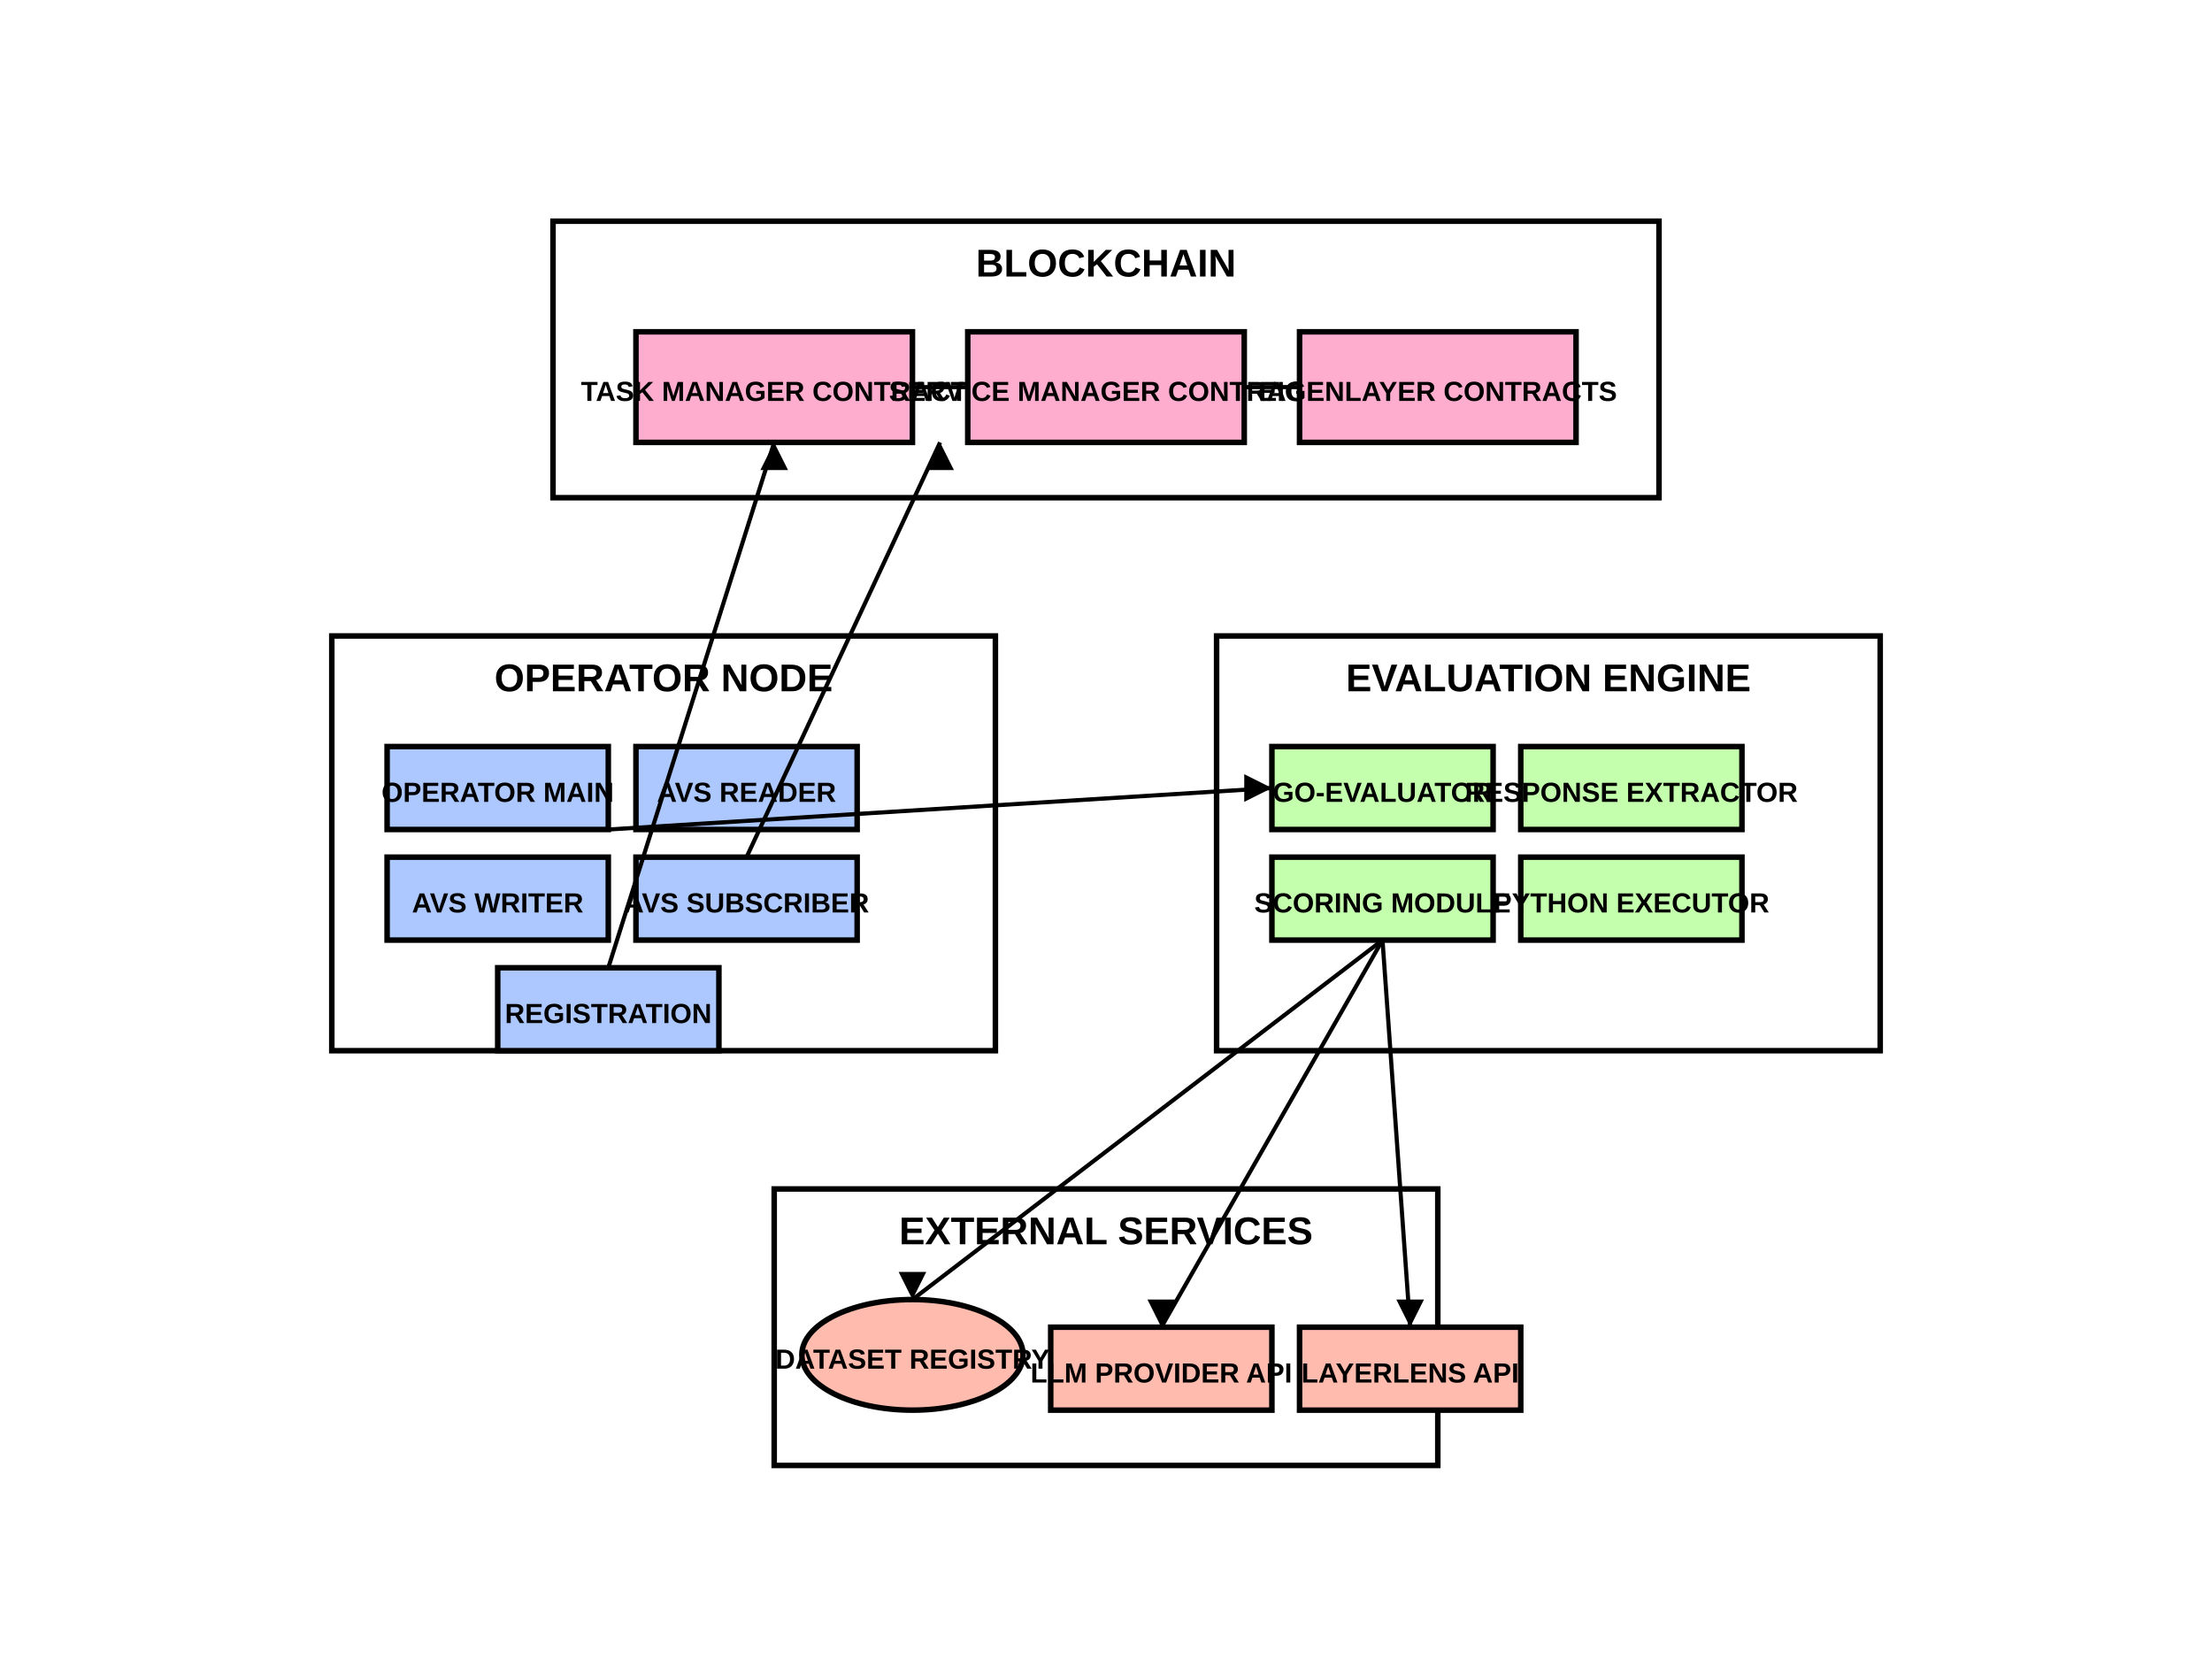
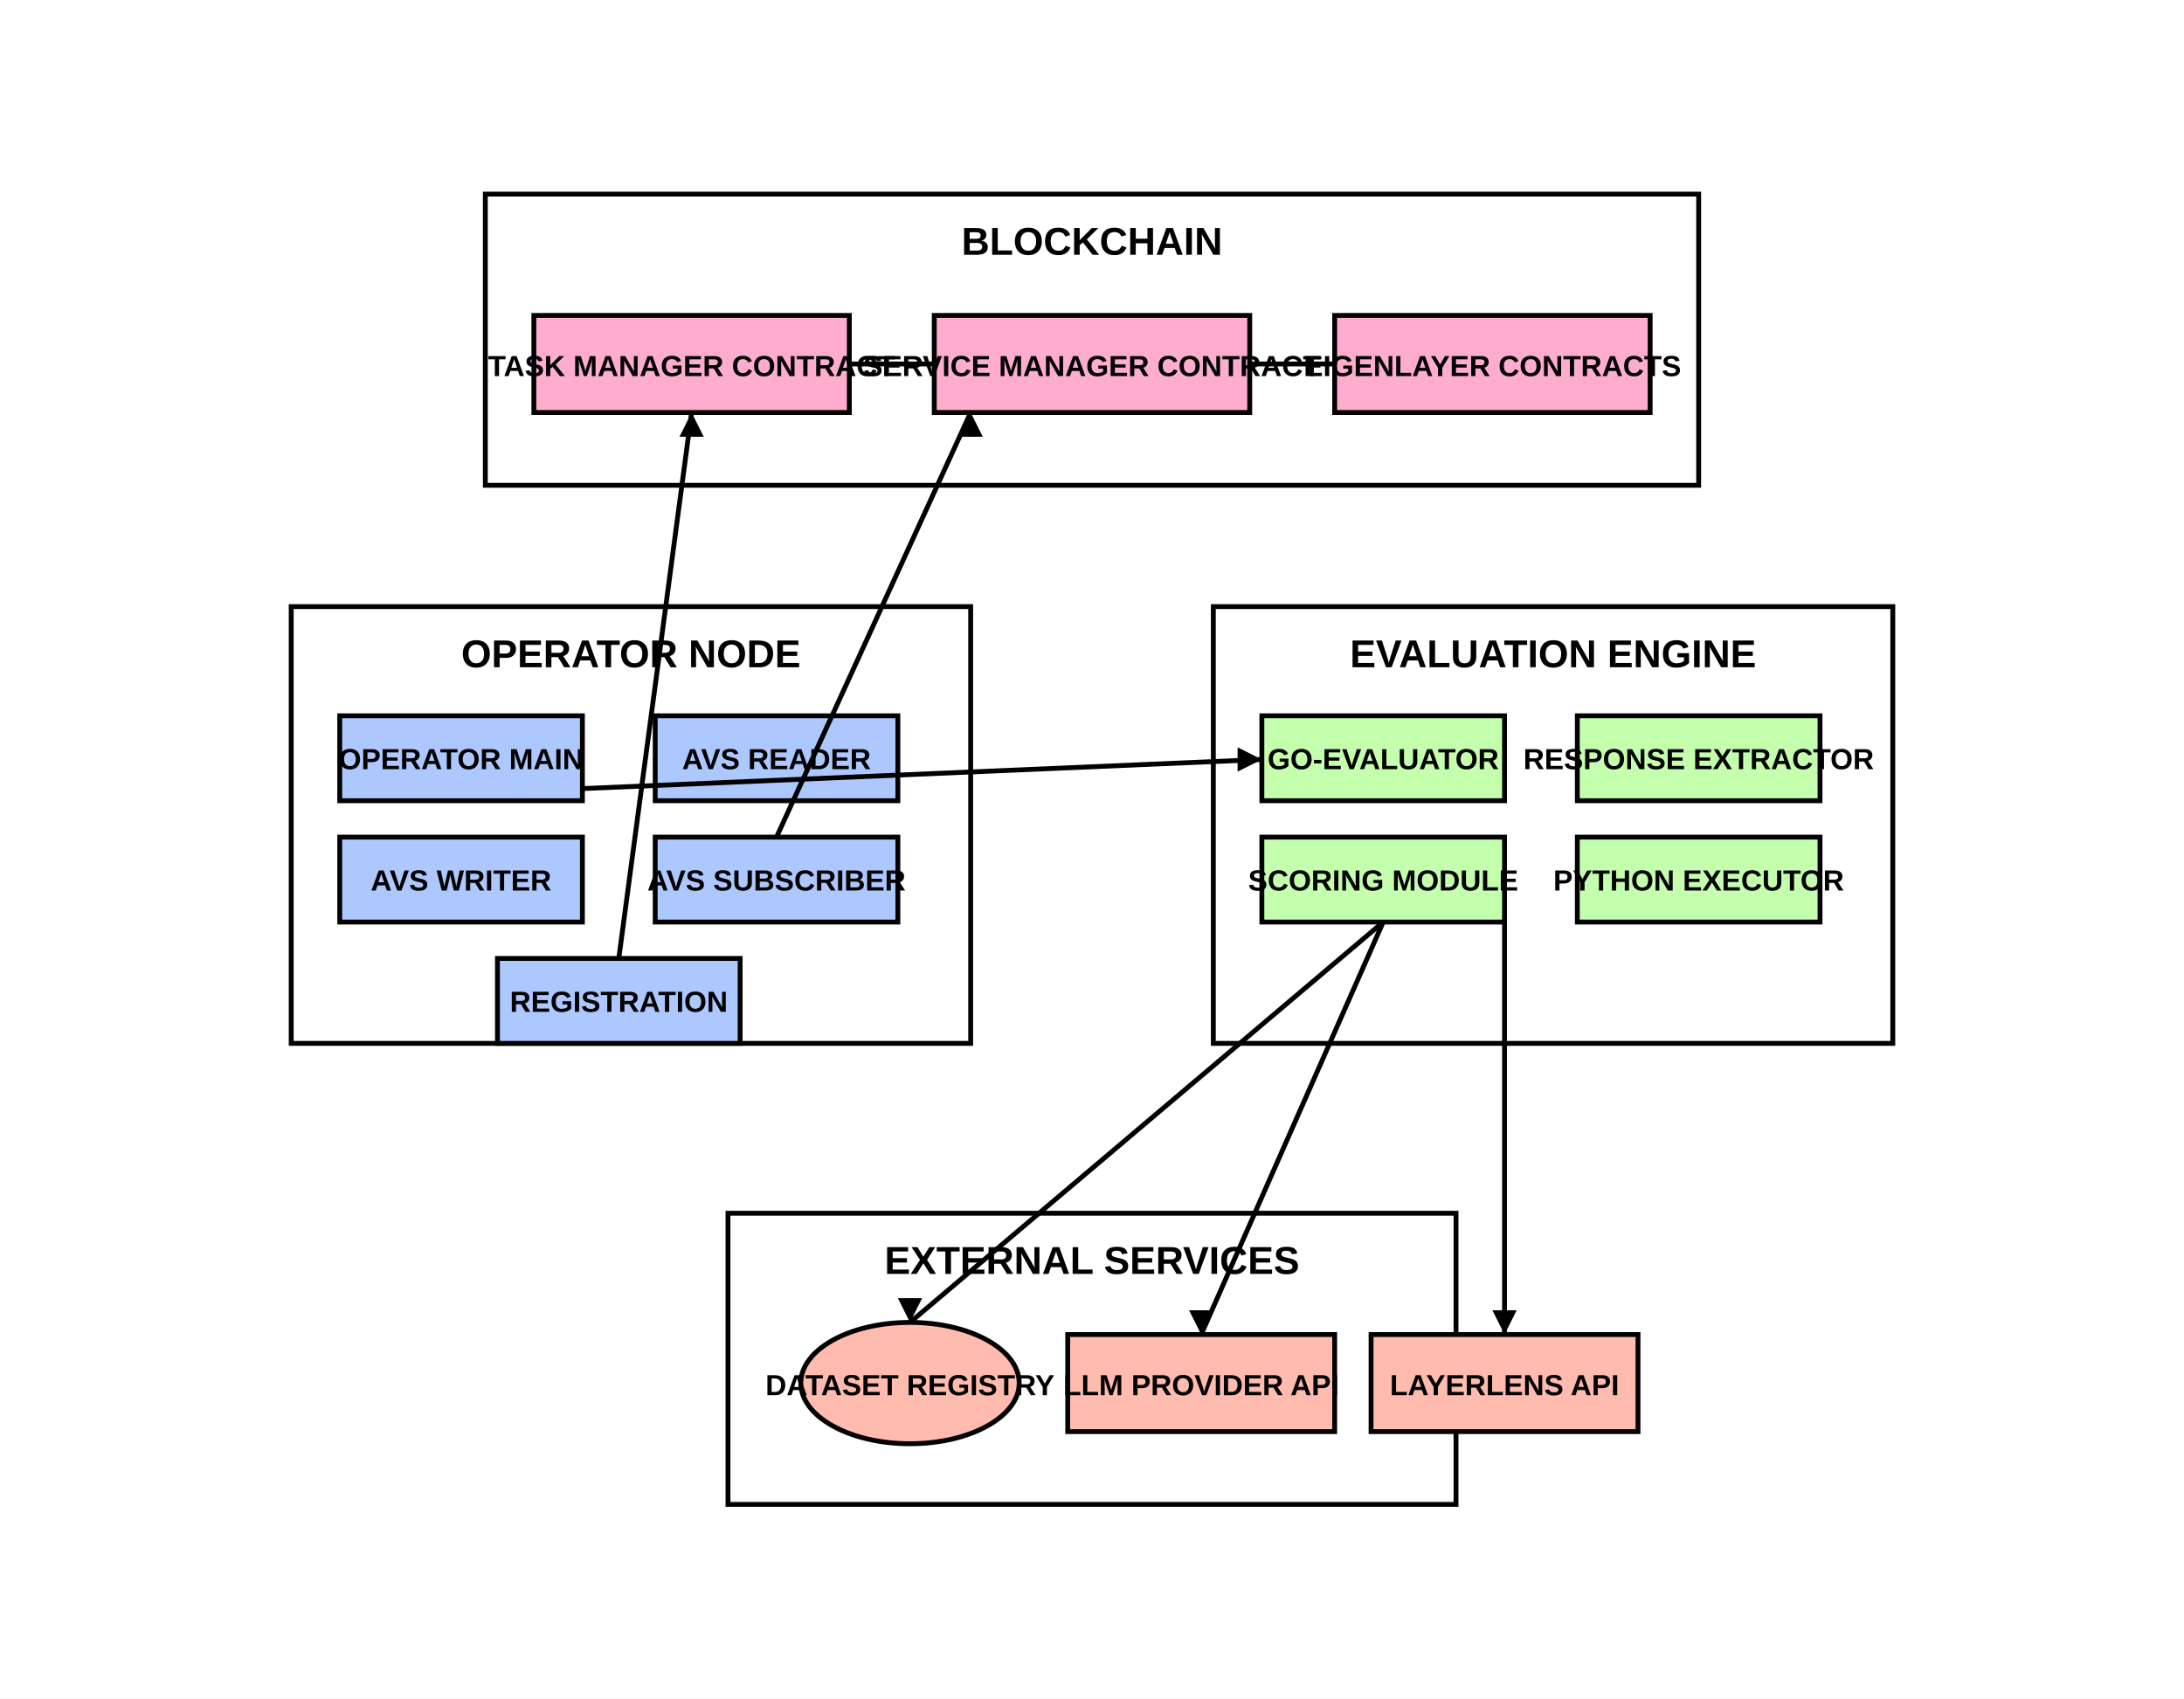
- <svg xmlns="http://www.w3.org/2000/svg" width="800" height="600">
-   <rect width="800" height="600" fill="#ffffff" />
-   <rect x="200" y="80" width="400" height="100" fill="#ffffff" stroke="#000000" stroke-width="2" />
-   <text x="400" y="100" font-family="Arial" font-size="14" font-weight="bold" text-anchor="middle">BLOCKCHAIN</text>
-   <rect x="230" y="120" width="100" height="40" fill="#ffadce" stroke="#000000" stroke-width="2" />
-   <text x="280" y="145" font-family="Arial" font-size="10" font-weight="bold" text-anchor="middle">TASK MANAGER CONTRACT</text>
-   <rect x="350" y="120" width="100" height="40" fill="#ffadce" stroke="#000000" stroke-width="2" />
-   <text x="400" y="145" font-family="Arial" font-size="10" font-weight="bold" text-anchor="middle">SERVICE MANAGER CONTRACT</text>
-   <rect x="470" y="120" width="100" height="40" fill="#ffadce" stroke="#000000" stroke-width="2" />
-   <text x="520" y="145" font-family="Arial" font-size="10" font-weight="bold" text-anchor="middle">EIGENLAYER CONTRACTS</text>
-   <rect x="120" y="230" width="240" height="150" fill="#ffffff" stroke="#000000" stroke-width="2" />
-   <text x="240" y="250" font-family="Arial" font-size="14" font-weight="bold" text-anchor="middle">OPERATOR NODE</text>
-   <rect x="140" y="270" width="80" height="30" fill="#adc8ff" stroke="#000000" stroke-width="2" />
-   <text x="180" y="290" font-family="Arial" font-size="10" font-weight="bold" text-anchor="middle">OPERATOR MAIN</text>
-   <rect x="230" y="270" width="80" height="30" fill="#adc8ff" stroke="#000000" stroke-width="2" />
-   <text x="270" y="290" font-family="Arial" font-size="10" font-weight="bold" text-anchor="middle">AVS READER</text>
-   <rect x="140" y="310" width="80" height="30" fill="#adc8ff" stroke="#000000" stroke-width="2" />
-   <text x="180" y="330" font-family="Arial" font-size="10" font-weight="bold" text-anchor="middle">AVS WRITER</text>
-   <rect x="230" y="310" width="80" height="30" fill="#adc8ff" stroke="#000000" stroke-width="2" />
-   <text x="270" y="330" font-family="Arial" font-size="10" font-weight="bold" text-anchor="middle">AVS SUBSCRIBER</text>
-   <rect x="180" y="350" width="80" height="30" fill="#adc8ff" stroke="#000000" stroke-width="2" />
-   <text x="220" y="370" font-family="Arial" font-size="10" font-weight="bold" text-anchor="middle">REGISTRATION</text>
-   <rect x="440" y="230" width="240" height="150" fill="#ffffff" stroke="#000000" stroke-width="2" />
-   <text x="560" y="250" font-family="Arial" font-size="14" font-weight="bold" text-anchor="middle">EVALUATION ENGINE</text>
-   <rect x="460" y="270" width="80" height="30" fill="#c4ffad" stroke="#000000" stroke-width="2" />
-   <text x="500" y="290" font-family="Arial" font-size="10" font-weight="bold" text-anchor="middle">GO-EVALUATOR</text>
-   <rect x="550" y="270" width="80" height="30" fill="#c4ffad" stroke="#000000" stroke-width="2" />
-   <text x="590" y="290" font-family="Arial" font-size="10" font-weight="bold" text-anchor="middle">RESPONSE EXTRACTOR</text>
-   <rect x="460" y="310" width="80" height="30" fill="#c4ffad" stroke="#000000" stroke-width="2" />
-   <text x="500" y="330" font-family="Arial" font-size="10" font-weight="bold" text-anchor="middle">SCORING MODULE</text>
-   <rect x="550" y="310" width="80" height="30" fill="#c4ffad" stroke="#000000" stroke-width="2" />
-   <text x="590" y="330" font-family="Arial" font-size="10" font-weight="bold" text-anchor="middle">PYTHON EXECUTOR</text>
-   <rect x="280" y="430" width="240" height="100" fill="#ffffff" stroke="#000000" stroke-width="2" />
-   <text x="400" y="450" font-family="Arial" font-size="14" font-weight="bold" text-anchor="middle">EXTERNAL SERVICES</text>
-   <ellipse cx="330" cy="490" rx="40" ry="20" fill="#ffbbad" stroke="#000000" stroke-width="2" />
-   <text x="330" y="495" font-family="Arial" font-size="10" font-weight="bold" text-anchor="middle">DATASET REGISTRY</text>
-   <rect x="380" y="480" width="80" height="30" fill="#ffbbad" stroke="#000000" stroke-width="2" />
-   <text x="420" y="500" font-family="Arial" font-size="10" font-weight="bold" text-anchor="middle">LLM PROVIDER API</text>
-   <rect x="470" y="480" width="80" height="30" fill="#ffbbad" stroke="#000000" stroke-width="2" />
-   <text x="510" y="500" font-family="Arial" font-size="10" font-weight="bold" text-anchor="middle">LAYERLENS API</text>
-   <line x1="330" y1="140" x2="350" y2="140" stroke="#000000" stroke-width="1.5" />
-   <line x1="450" y1="140" x2="470" y2="140" stroke="#000000" stroke-width="1.5" />
-   <line x1="220" y1="350" x2="280" y2="160" stroke="#000000" stroke-width="1.5" />
-   <polygon points="280,160 275,170 285,170" fill="#000000" />
-   <line x1="270" y1="310" x2="340" y2="160" stroke="#000000" stroke-width="1.5" />
-   <polygon points="340,160 335,170 345,170" fill="#000000" />
-   <line x1="220" y1="300" x2="460" y2="285" stroke="#000000" stroke-width="1.5" />
-   <polygon points="460,285 450,280 450,290" fill="#000000" />
-   <line x1="500" y1="340" x2="330" y2="470" stroke="#000000" stroke-width="1.5" />
-   <polygon points="330,470 325,460 335,460" fill="#000000" />
-   <line x1="500" y1="340" x2="420" y2="480" stroke="#000000" stroke-width="1.5" />
-   <polygon points="420,480 415,470 425,470" fill="#000000" />
-   <line x1="500" y1="340" x2="510" y2="480" stroke="#000000" stroke-width="1.5" />
-   <polygon points="510,480 505,470 515,470" fill="#000000" />
+ <svg xmlns="http://www.w3.org/2000/svg" width="900" height="700">
+   <rect width="900" height="700" fill="#ffffff" />
+   <rect x="200" y="80" width="500" height="120" fill="#ffffff" stroke="#000000" stroke-width="2" />
+   <text x="450" y="105" font-family="Arial" font-size="16" font-weight="bold" text-anchor="middle">BLOCKCHAIN</text>
+   <rect x="220" y="130" width="130" height="40" fill="#ffadce" stroke="#000000" stroke-width="2" />
+   <text x="285" y="155" font-family="Arial" font-size="12" font-weight="bold" text-anchor="middle">TASK MANAGER CONTRACT</text>
+   <rect x="385" y="130" width="130" height="40" fill="#ffadce" stroke="#000000" stroke-width="2" />
+   <text x="450" y="155" font-family="Arial" font-size="12" font-weight="bold" text-anchor="middle">SERVICE MANAGER CONTRACT</text>
+   <rect x="550" y="130" width="130" height="40" fill="#ffadce" stroke="#000000" stroke-width="2" />
+   <text x="615" y="155" font-family="Arial" font-size="12" font-weight="bold" text-anchor="middle">EIGENLAYER CONTRACTS</text>
+   <rect x="120" y="250" width="280" height="180" fill="#ffffff" stroke="#000000" stroke-width="2" />
+   <text x="260" y="275" font-family="Arial" font-size="16" font-weight="bold" text-anchor="middle">OPERATOR NODE</text>
+   <rect x="140" y="295" width="100" height="35" fill="#adc8ff" stroke="#000000" stroke-width="2" />
+   <text x="190" y="317" font-family="Arial" font-size="12" font-weight="bold" text-anchor="middle">OPERATOR MAIN</text>
+   <rect x="270" y="295" width="100" height="35" fill="#adc8ff" stroke="#000000" stroke-width="2" />
+   <text x="320" y="317" font-family="Arial" font-size="12" font-weight="bold" text-anchor="middle">AVS READER</text>
+   <rect x="140" y="345" width="100" height="35" fill="#adc8ff" stroke="#000000" stroke-width="2" />
+   <text x="190" y="367" font-family="Arial" font-size="12" font-weight="bold" text-anchor="middle">AVS WRITER</text>
+   <rect x="270" y="345" width="100" height="35" fill="#adc8ff" stroke="#000000" stroke-width="2" />
+   <text x="320" y="367" font-family="Arial" font-size="12" font-weight="bold" text-anchor="middle">AVS SUBSCRIBER</text>
+   <rect x="205" y="395" width="100" height="35" fill="#adc8ff" stroke="#000000" stroke-width="2" />
+   <text x="255" y="417" font-family="Arial" font-size="12" font-weight="bold" text-anchor="middle">REGISTRATION</text>
+   <rect x="500" y="250" width="280" height="180" fill="#ffffff" stroke="#000000" stroke-width="2" />
+   <text x="640" y="275" font-family="Arial" font-size="16" font-weight="bold" text-anchor="middle">EVALUATION ENGINE</text>
+   <rect x="520" y="295" width="100" height="35" fill="#c4ffad" stroke="#000000" stroke-width="2" />
+   <text x="570" y="317" font-family="Arial" font-size="12" font-weight="bold" text-anchor="middle">GO-EVALUATOR</text>
+   <rect x="650" y="295" width="100" height="35" fill="#c4ffad" stroke="#000000" stroke-width="2" />
+   <text x="700" y="317" font-family="Arial" font-size="12" font-weight="bold" text-anchor="middle">RESPONSE EXTRACTOR</text>
+   <rect x="520" y="345" width="100" height="35" fill="#c4ffad" stroke="#000000" stroke-width="2" />
+   <text x="570" y="367" font-family="Arial" font-size="12" font-weight="bold" text-anchor="middle">SCORING MODULE</text>
+   <rect x="650" y="345" width="100" height="35" fill="#c4ffad" stroke="#000000" stroke-width="2" />
+   <text x="700" y="367" font-family="Arial" font-size="12" font-weight="bold" text-anchor="middle">PYTHON EXECUTOR</text>
+   <rect x="300" y="500" width="300" height="120" fill="#ffffff" stroke="#000000" stroke-width="2" />
+   <text x="450" y="525" font-family="Arial" font-size="16" font-weight="bold" text-anchor="middle">EXTERNAL SERVICES</text>
+   <ellipse cx="375" cy="570" rx="45" ry="25" fill="#ffbbad" stroke="#000000" stroke-width="2" />
+   <text x="375" y="575" font-family="Arial" font-size="12" font-weight="bold" text-anchor="middle">DATASET REGISTRY</text>
+   <rect x="440" y="550" width="110" height="40" fill="#ffbbad" stroke="#000000" stroke-width="2" />
+   <text x="495" y="575" font-family="Arial" font-size="12" font-weight="bold" text-anchor="middle">LLM PROVIDER API</text>
+   <rect x="565" y="550" width="110" height="40" fill="#ffbbad" stroke="#000000" stroke-width="2" />
+   <text x="620" y="575" font-family="Arial" font-size="12" font-weight="bold" text-anchor="middle">LAYERLENS API</text>
+   <line x1="350" y1="150" x2="385" y2="150" stroke="#000000" stroke-width="2" />
+   <line x1="515" y1="150" x2="550" y2="150" stroke="#000000" stroke-width="2" />
+   <line x1="255" y1="395" x2="285" y2="170" stroke="#000000" stroke-width="2" />
+   <polygon points="285,170 280,180 290,180" fill="#000000" />
+   <line x1="320" y1="345" x2="400" y2="170" stroke="#000000" stroke-width="2" />
+   <polygon points="400,170 395,180 405,180" fill="#000000" />
+   <line x1="240" y1="325" x2="520" y2="313" stroke="#000000" stroke-width="2" />
+   <polygon points="520,313 510,308 510,318" fill="#000000" />
+   <line x1="570" y1="380" x2="375" y2="545" stroke="#000000" stroke-width="2" />
+   <polygon points="375,545 370,535 380,535" fill="#000000" />
+   <line x1="570" y1="380" x2="495" y2="550" stroke="#000000" stroke-width="2" />
+   <polygon points="495,550 490,540 500,540" fill="#000000" />
+   <line x1="620" y1="380" x2="620" y2="550" stroke="#000000" stroke-width="2" />
+   <polygon points="620,550 615,540 625,540" fill="#000000" />
</svg>
